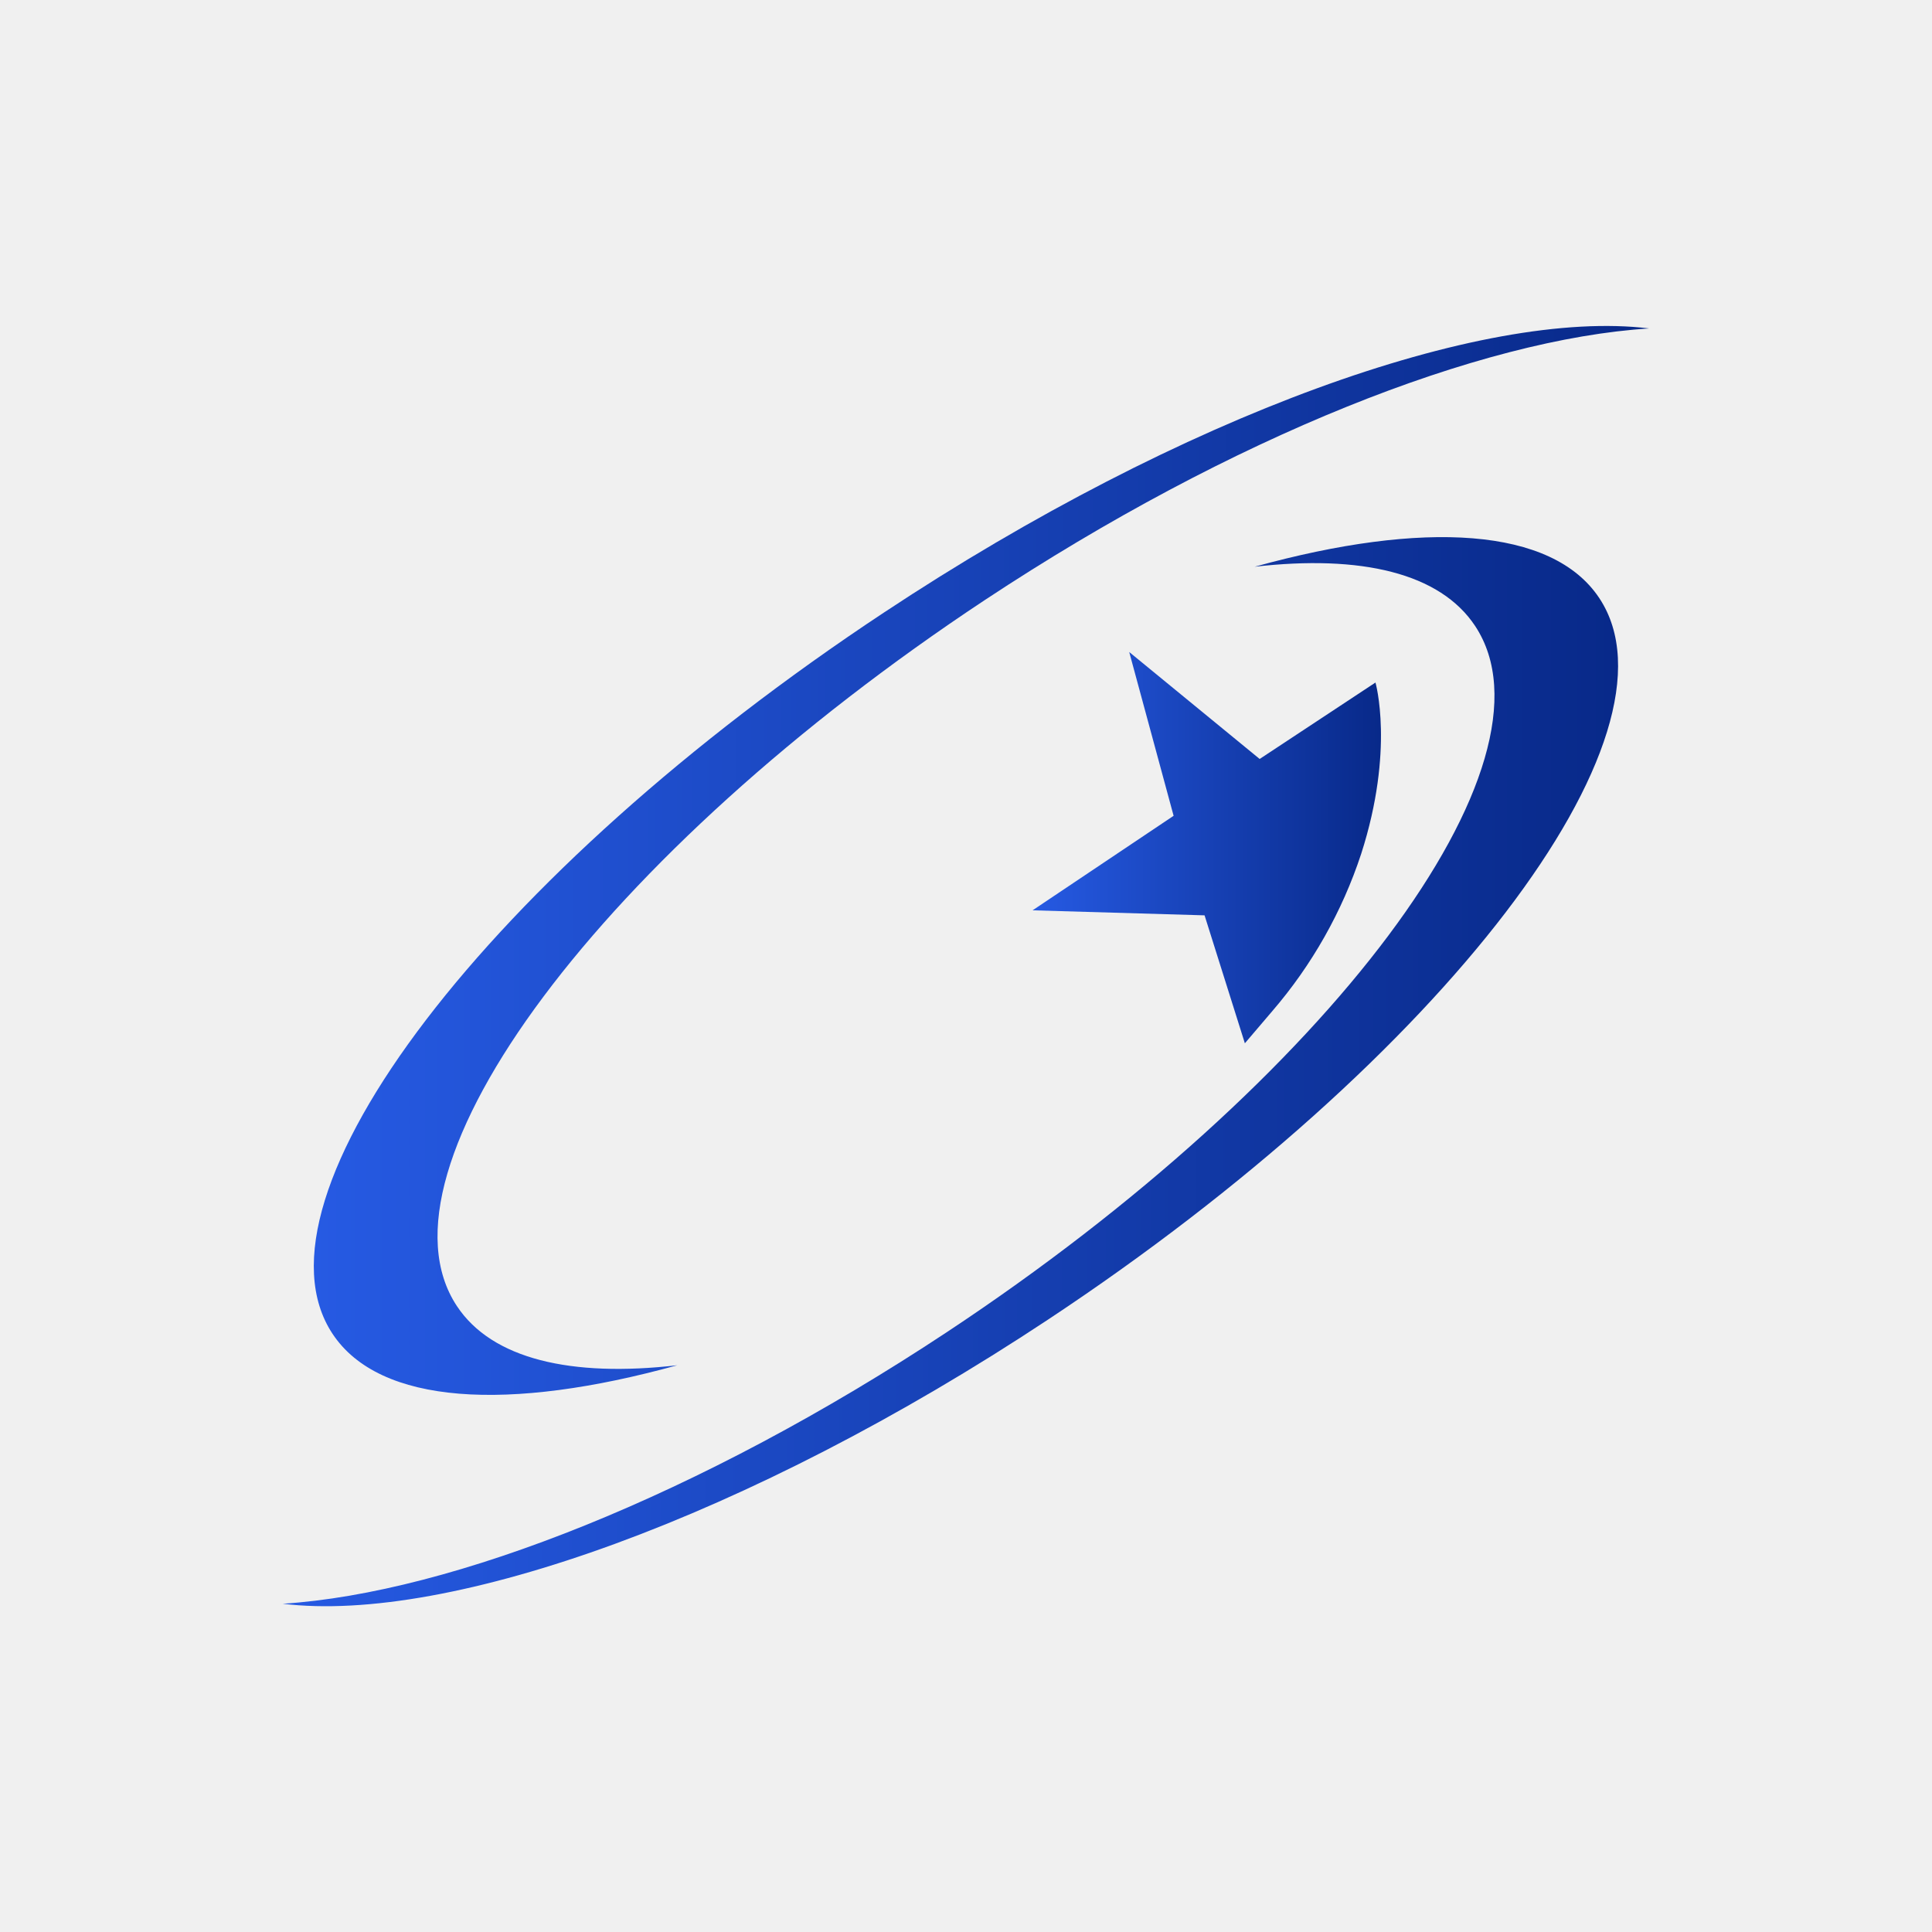
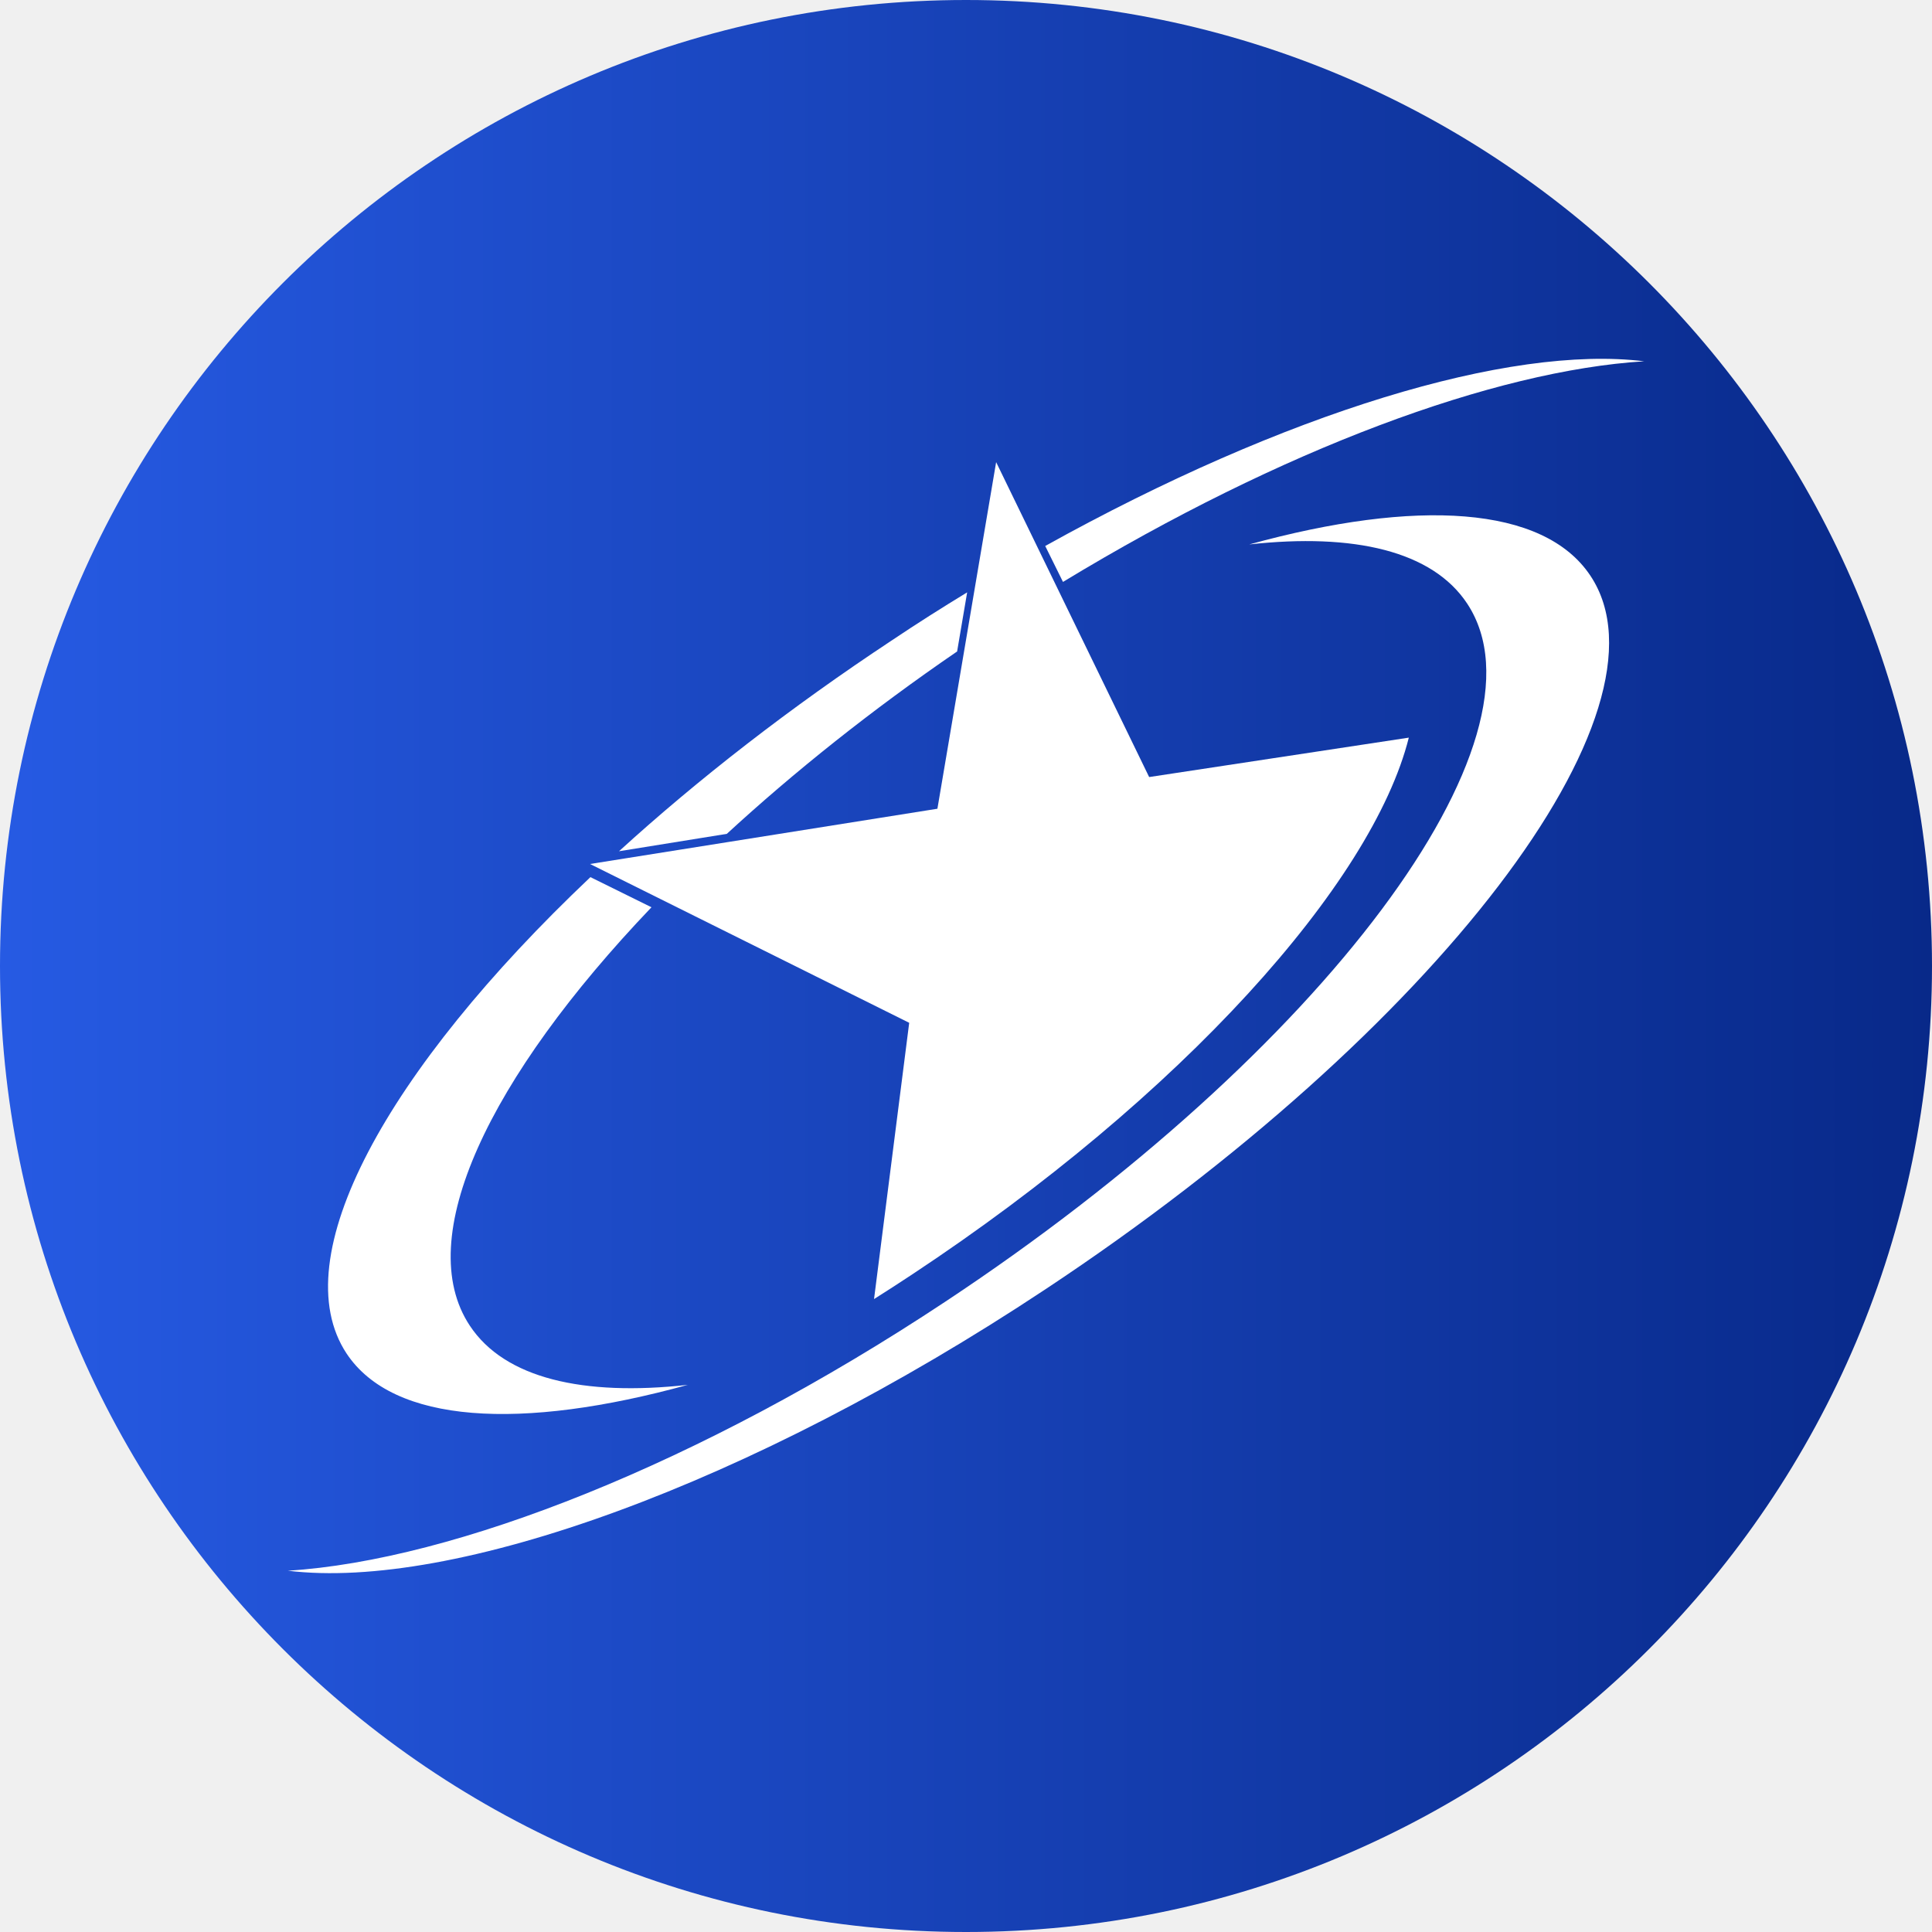
- <svg xmlns="http://www.w3.org/2000/svg" xmlns:xlink="http://www.w3.org/1999/xlink" viewBox="0 0 500 500">
-   <defs>
-     <style>.a{fill:none;}.b{fill:url(#a);}.c{fill:url(#b);}.d{fill:url(#c);}</style>
-     <linearGradient id="a" x1="73.16" y1="277.35" x2="418.76" y2="277.35" gradientUnits="userSpaceOnUse">
-       <stop offset="0" stop-color="#265ae3" />
-       <stop offset="1" stop-color="#082989" />
-     </linearGradient>
-     <linearGradient id="b" x1="81.21" y1="222.68" x2="426.81" y2="222.68" xlink:href="#a" />
-     <linearGradient id="c" x1="267.23" y1="219.37" x2="357.4" y2="219.37" xlink:href="#a" />
-   </defs>
-   <rect class="a" width="500" height="500" />
-   <path class="b" d="M381.76,162c23.46,35.43-37.7,117.22-136.6,182.68-64.11,42.43-128.33,67.58-172,70.37,43.05,5.26,120.46-22.17,198.07-73.54,102.25-67.68,166.13-151.27,142.68-186.7-12.19-18.42-45.59-20.2-89.21-8.14C352.17,143.52,372.67,148.26,381.76,162Z" />
-   <path class="c" d="M118.24,338c-23.46-35.43,37.7-117.22,136.6-182.69C319,112.89,383.17,87.74,426.81,85c-43.05-5.26-120.46,22.17-198.07,73.54C126.49,226.18,62.61,309.76,86.06,345.19c12.19,18.42,45.59,20.2,89.21,8.14C147.83,356.49,127.33,351.75,118.24,338Z" />
-   <path class="d" d="M292.24,168.74l11.49,42.39-36.5,24.46,44.51,1.3L322.17,270l7.1-8.33a119.69,119.69,0,0,0,23-40.69c8.69-27,3.7-44.34,3.7-44.34L326,196.42Z" />
+ <svg xmlns="http://www.w3.org/2000/svg" version="1.1" id="Layer_1" x="0px" y="0px" viewBox="0 0 500 500" style="enable-background:new 0 0 500 500;" xml:space="preserve">
+   <style type="text/css">
+ 	.st0{fill:none;}
+ 	.st1{fill:url(#SVGID_1_);}
+ 	.st2{fill:#FFFFFF;}
+ </style>
+   <rect class="st0" width="500" height="500" />
+   <linearGradient id="SVGID_1_" gradientUnits="userSpaceOnUse" x1="0" y1="252" x2="500" y2="252" gradientTransform="matrix(1 0 0 -1 0 502)">
+     <stop offset="0" style="stop-color:#265AE3" />
+     <stop offset="1" style="stop-color:#082989" />
+   </linearGradient>
+   <circle class="st1" cx="250" cy="250" r="250" />
+   <g>
+     <path class="st2" d="M379.7,156.2c23.2,35.1-37.3,116-135.1,180.7c-63.4,42-127,66.9-170.1,69.6c42.6,5.2,119.2-21.9,196-72.8   c101.2-67,164.4-149.7,141.1-184.7c-12.1-18.2-45.1-20-88.3-8.1C350.4,137.9,370.7,142.6,379.7,156.2z" />
+     <g>
+       <path class="st2" d="M275.1,150.6c56.7-34.4,111.7-54.7,150.4-57.1c-35-4.3-92.9,13.3-155,47.8L275.1,150.6z" />
+       <path class="st2" d="M188.1,215.8c17.4-16,37.4-32,59.6-47.2l2.6-15.3c-6.4,3.9-12.9,8-19.3,12.3c-26.5,17.5-50.4,36.1-70.8,54.7    L188.1,215.8z" />
+       <path class="st2" d="M121.6,343.1c-15-22.6,4.9-64.2,47-108.3l-15.8-7.8c-52.8,50-79.5,98.5-63.1,123.3    c12.1,18.2,45.1,20,88.3,8.1C150.9,361.4,130.6,356.7,121.6,343.1z" />
+     </g>
+     <path class="st2" d="M226.2,336.2c3.3-2.1,6.6-4.2,9.9-6.4c69.7-46.1,119-101.1,128.5-138.9l-67.2,10.2l-39.6-81.5l-15.2,89.7   l-89.9,14.3l82.6,41.1L226.2,336.2z" />
+   </g>
</svg>
